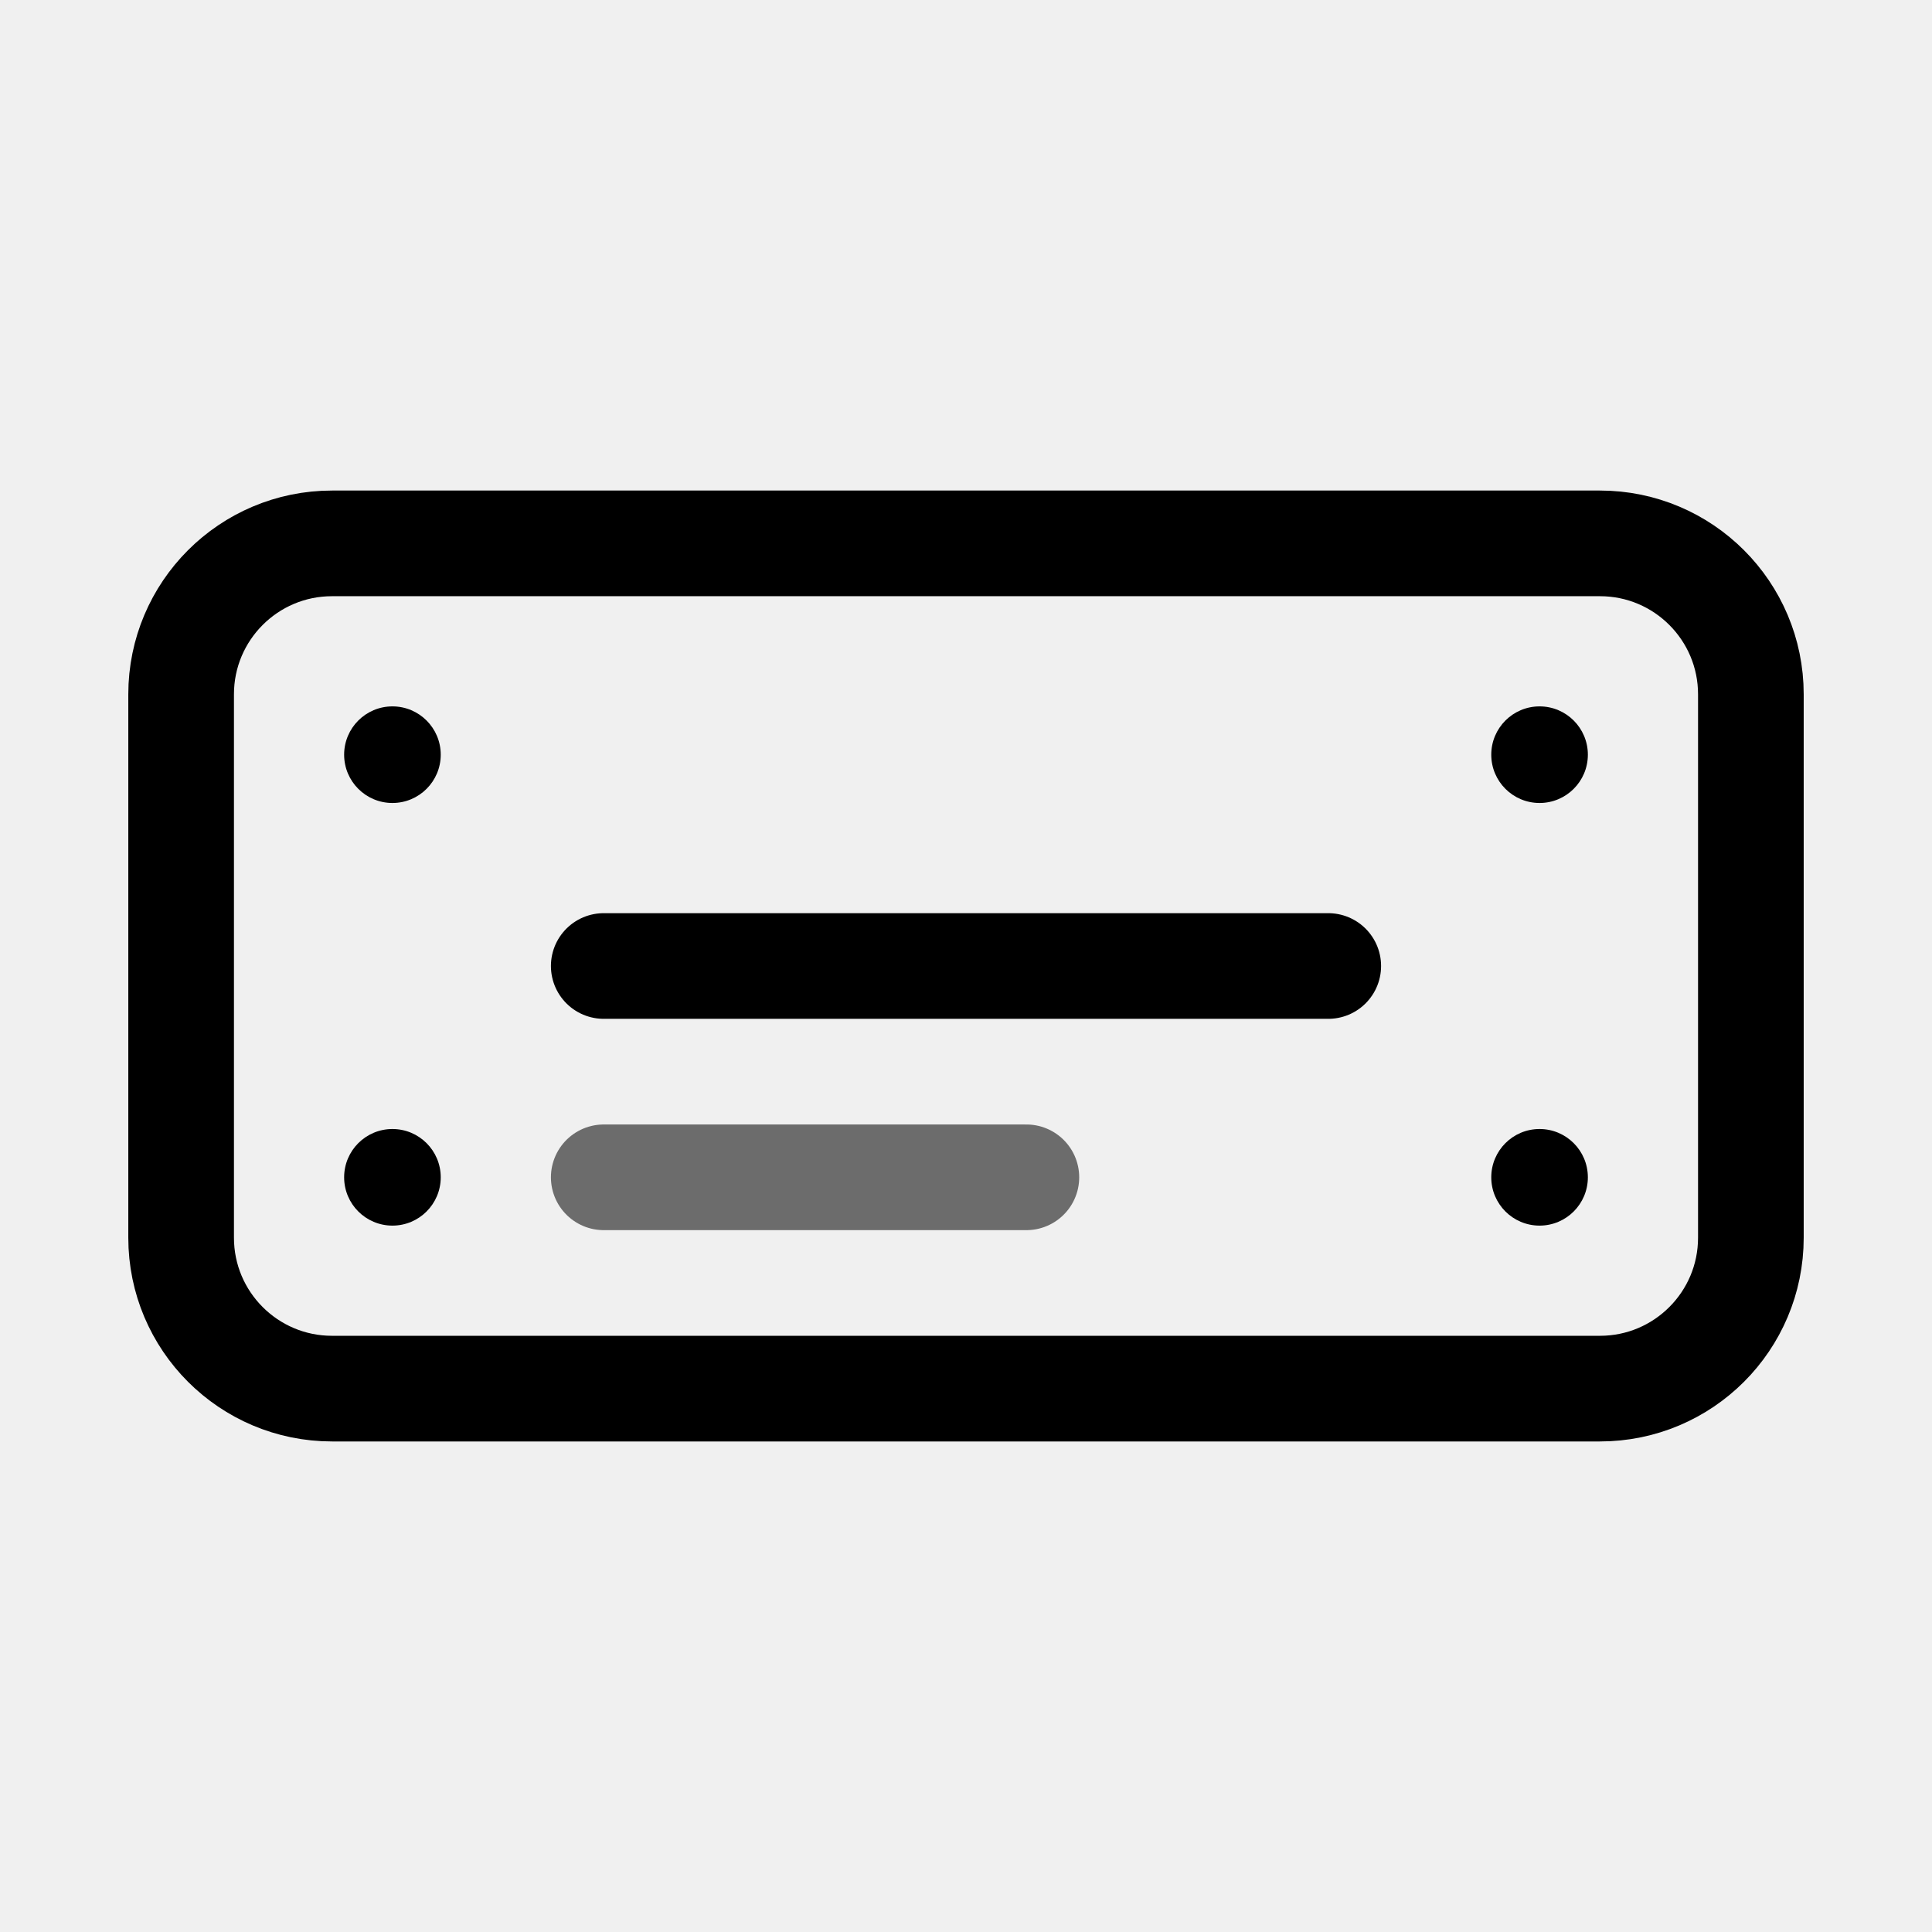
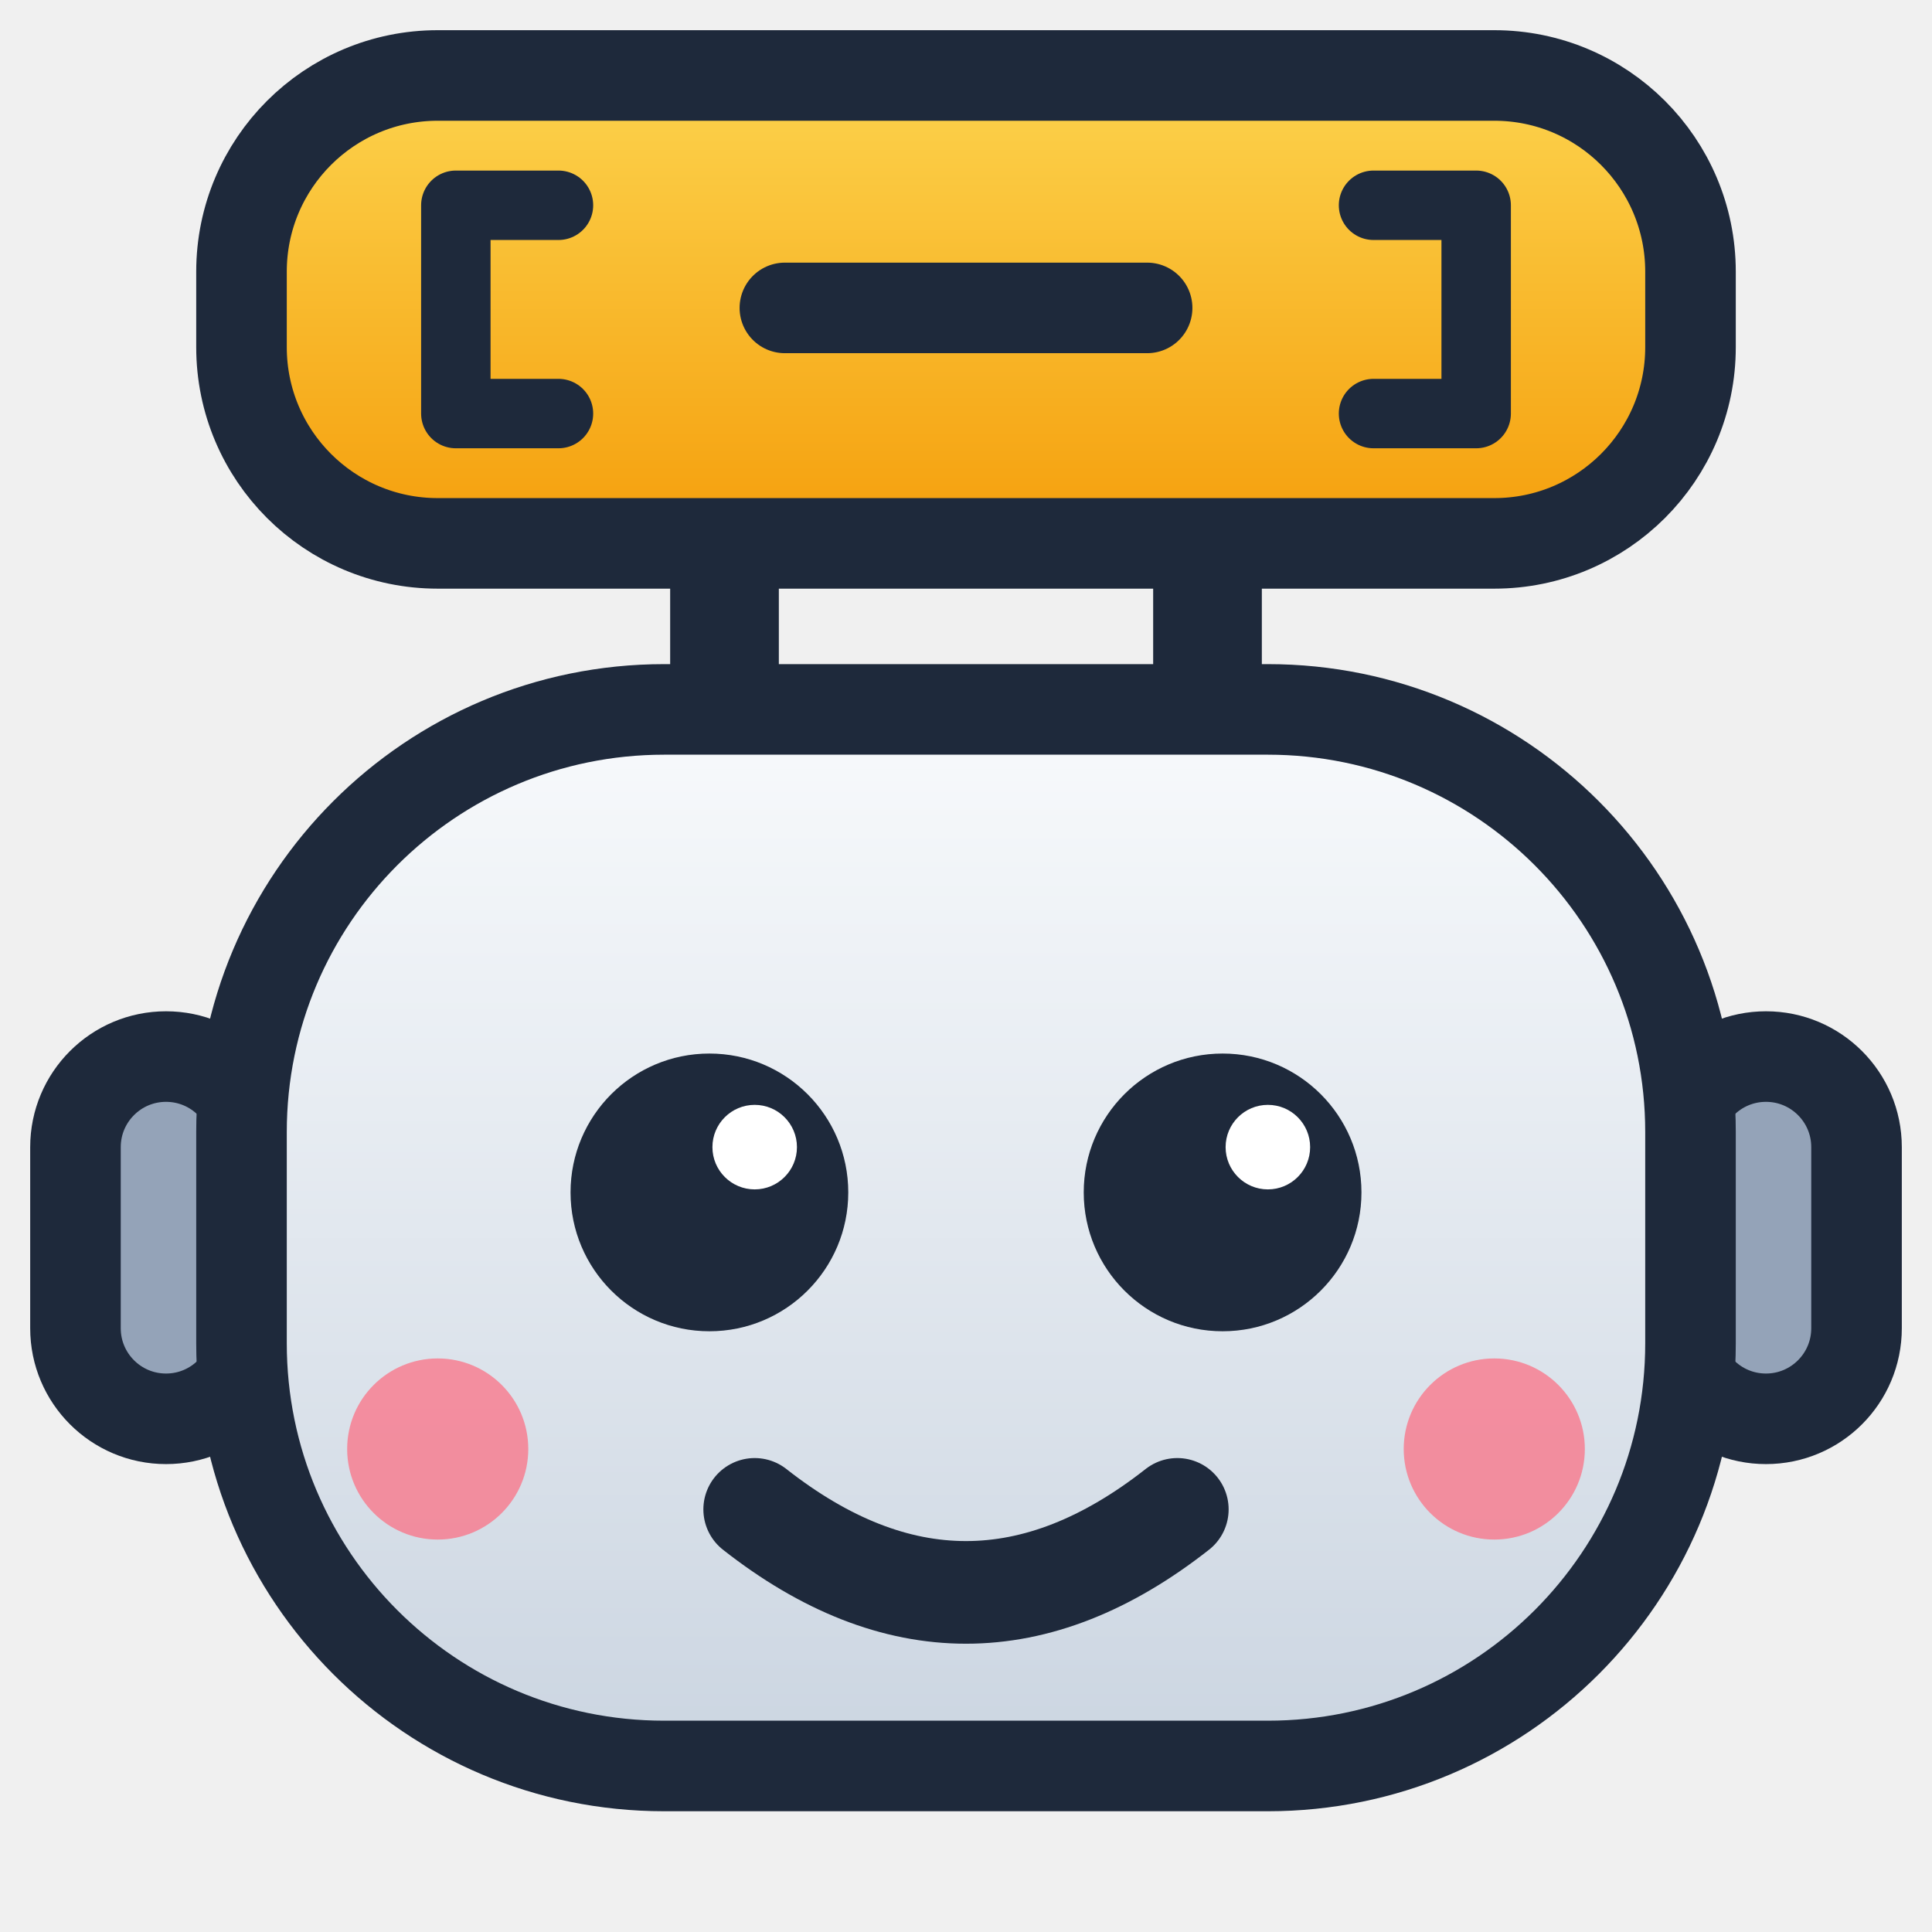
- <svg xmlns="http://www.w3.org/2000/svg" viewBox="0 0 64 64" fill="none" stroke="currentColor" stroke-width="3.5" stroke-linecap="round" stroke-linejoin="round" role="img" aria-label="Agent Nameplate">
-   <rect x="6" y="18" width="52" height="28" rx="5" />
-   <circle cx="13" cy="25" r="1.6" fill="currentColor" stroke="none" />
-   <circle cx="51" cy="25" r="1.6" fill="currentColor" stroke="none" />
-   <circle cx="13" cy="39" r="1.6" fill="currentColor" stroke="none" />
-   <circle cx="51" cy="39" r="1.6" fill="currentColor" stroke="none" />
-   <path d="M20 32h24" />
-   <path d="M20 39h14" opacity=".55" />
+ <svg xmlns="http://www.w3.org/2000/svg" viewBox="0 0 64 64" fill="none" stroke-linecap="round" stroke-linejoin="round" role="img" aria-label="Agent Nameplate">
+   <defs>
+     <linearGradient id="brass" x1="0" y1="0" x2="0" y2="1">
+       <stop offset="0" stop-color="#FCD34D" />
+       <stop offset="1" stop-color="#F59E0B" />
+     </linearGradient>
+     <linearGradient id="shell" x1="0" y1="0" x2="0" y2="1">
+       <stop offset="0" stop-color="#F8FAFC" />
+       <stop offset="1" stop-color="#CBD5E1" />
+     </linearGradient>
+   </defs>
+   <g stroke="#1E293B">
+     <path d="M24 17.5v7M40 17.5v7" stroke-width="3.6" />
+     <rect x="2.5" y="35" width="6" height="12" rx="3" fill="#94A3B8" stroke-width="3" />
+     <rect x="55.5" y="35" width="6" height="12" rx="3" fill="#94A3B8" stroke-width="3" />
+     <rect x="8" y="23.5" width="48" height="35" rx="14" fill="url(#shell)" stroke-width="3" />
+     <rect x="8" y="2.5" width="48" height="15.5" rx="6.5" fill="url(#brass)" stroke-width="3" />
+     <path d="M18.5 6.8h-3.4v6.9h3.4M45.5 6.8h3.4v6.9h-3.4" stroke-width="2.3" />
+     <path d="M26 10.2h12" stroke-width="3" />
+     <path d="M25 50q7 5.5 14 0" stroke-width="3.4" />
+   </g>
+   <circle cx="23.5" cy="39.5" r="4.6" fill="#1E293B" />
+   <circle cx="40.5" cy="39.5" r="4.6" fill="#1E293B" />
+   <circle cx="25" cy="38" r="1.4" fill="#fff" />
+   <circle cx="42" cy="38" r="1.4" fill="#fff" />
+   <circle cx="14.5" cy="48" r="3" fill="#FB7185" opacity=".75" />
+   <circle cx="49.5" cy="48" r="3" fill="#FB7185" opacity=".75" />
</svg>
